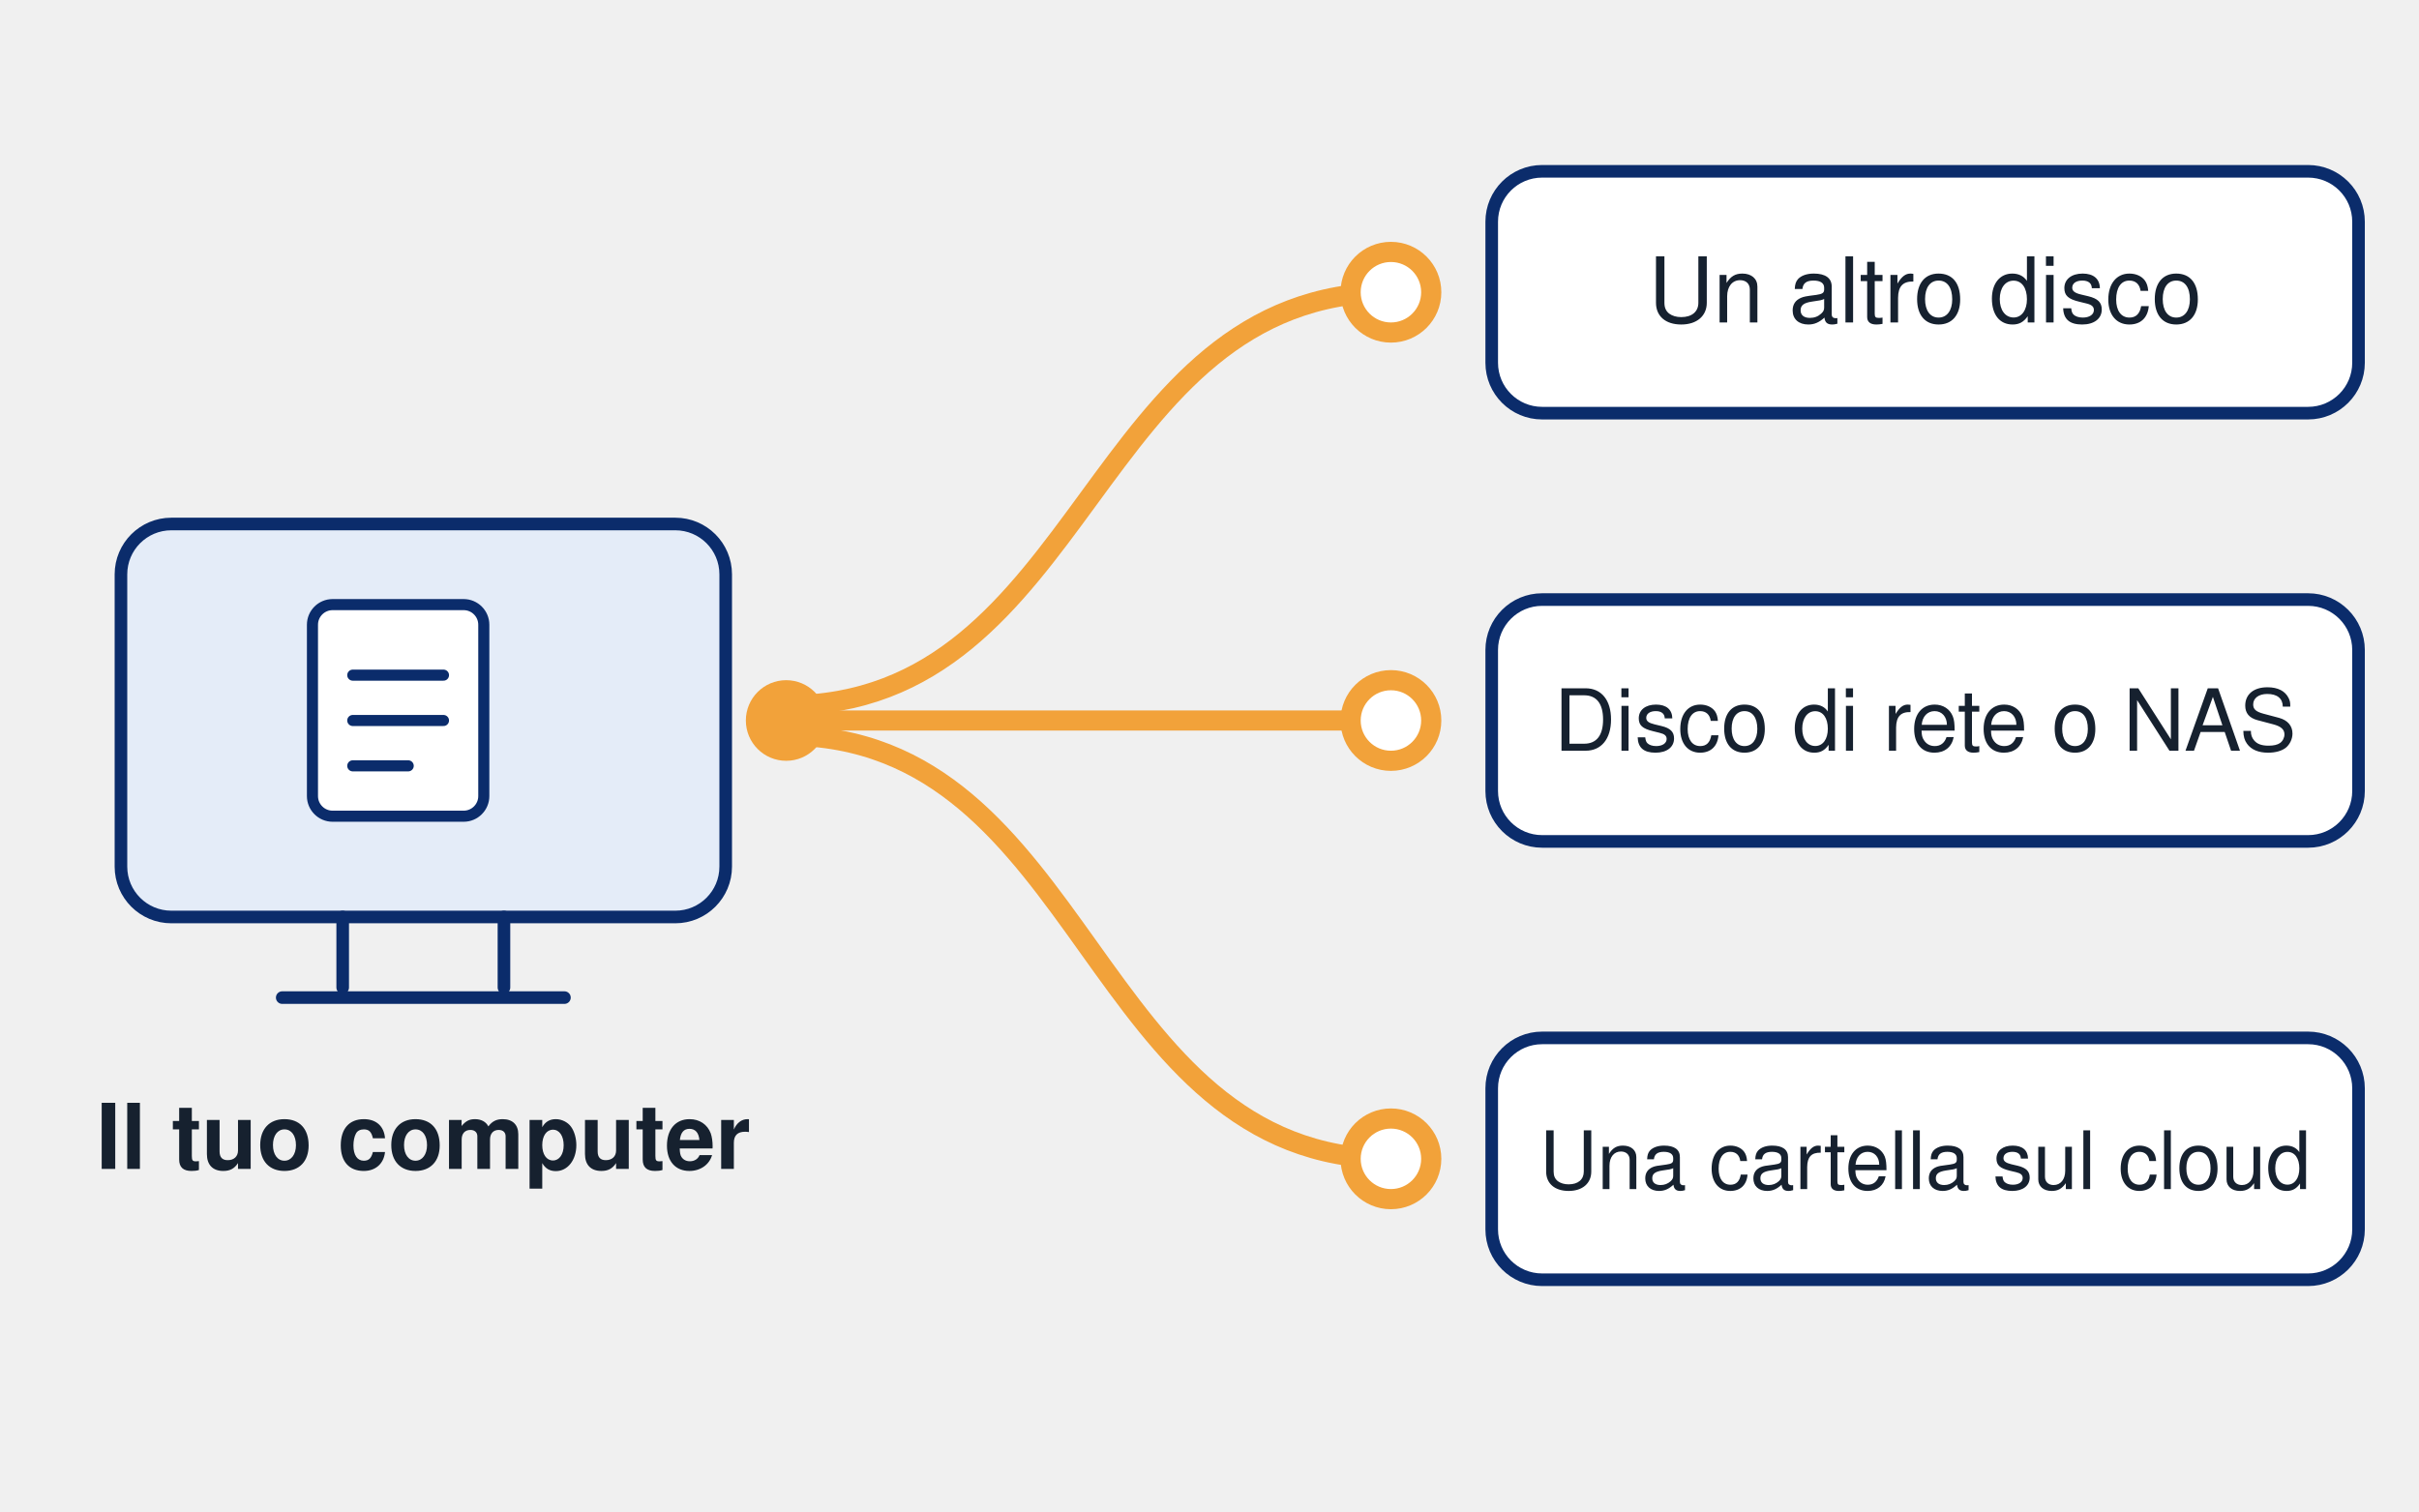
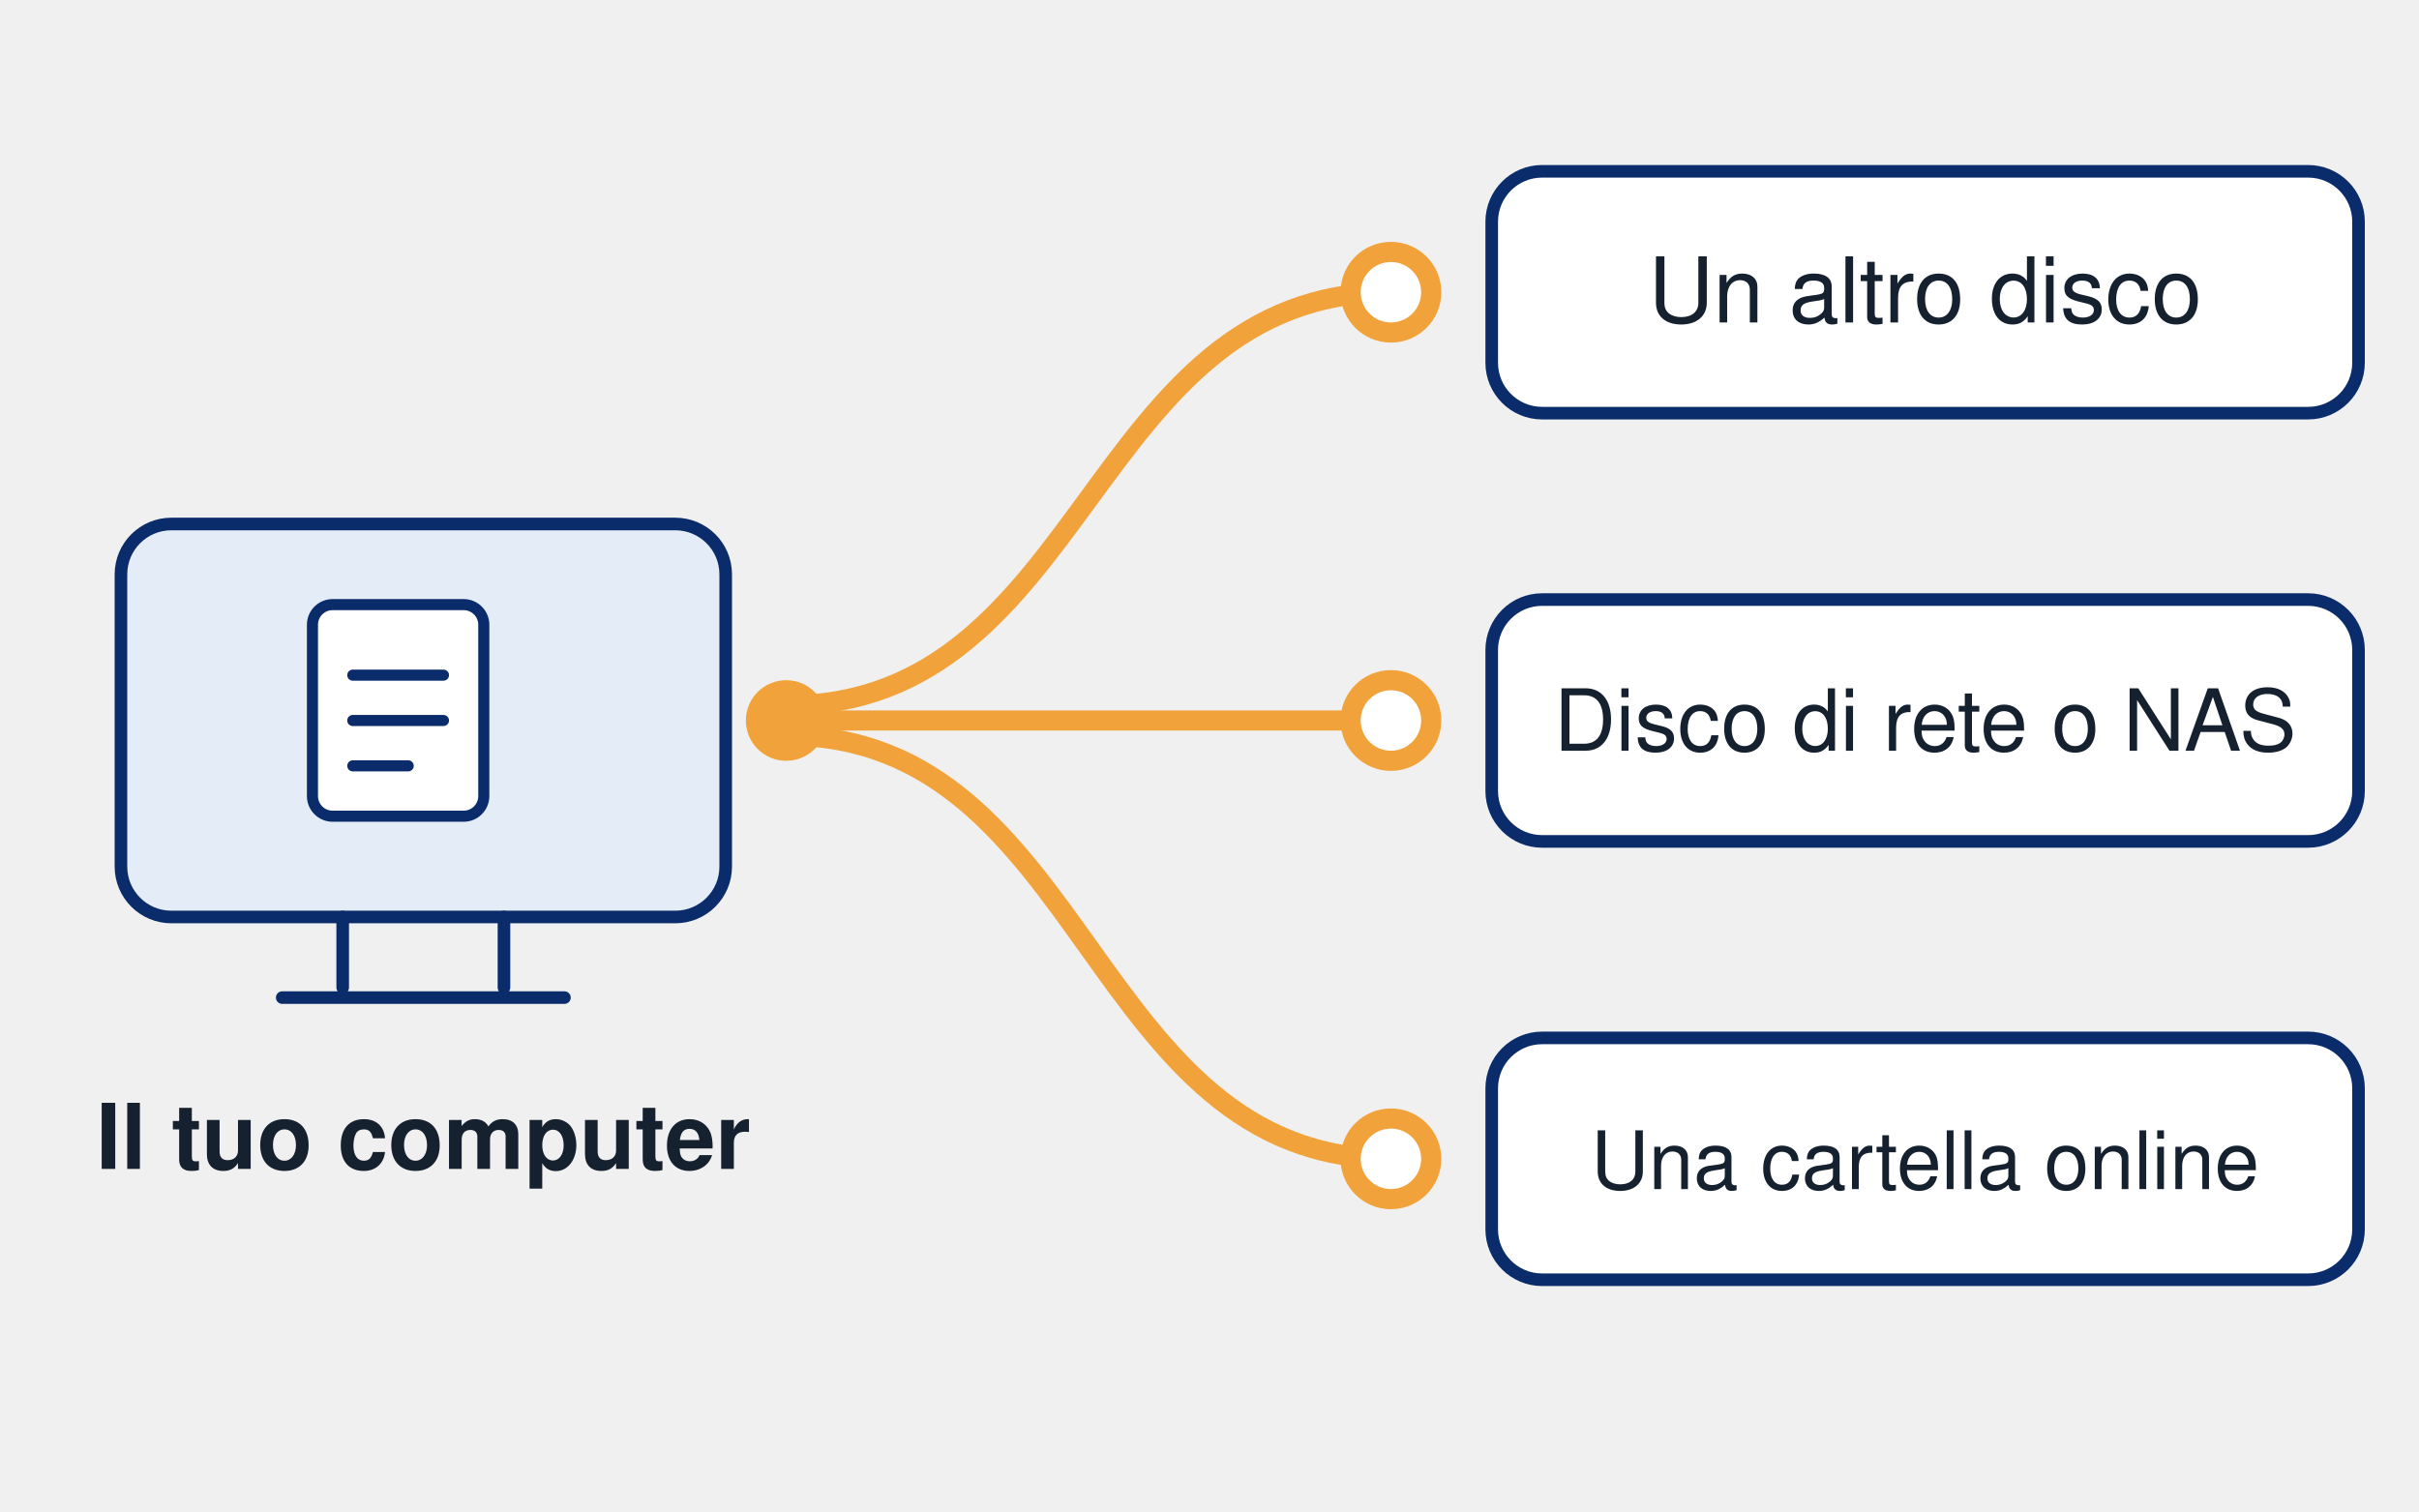
<svg xmlns="http://www.w3.org/2000/svg" viewBox="0 0 480 300" width="480" height="300" role="img" aria-labelledby="t">
  <g font-family="Segoe UI, Helvetica, Arial, sans-serif">
    <g transform="translate(24 104)">
      <rect width="120" height="78" rx="10" fill="#E4ECF8" stroke="#0B2C6B" stroke-width="2.5" />
      <path d="M44 78v14M76 78v14M32 94h56" stroke="#0B2C6B" stroke-width="2.5" stroke-linecap="round" />
      <rect x="38" y="16" width="34" height="42" rx="4" fill="#FFFFFF" stroke="#0B2C6B" stroke-width="2.2" />
      <path d="M46 30h18M46 39h18M46 48h11" stroke="#0B2C6B" stroke-width="2.2" stroke-linecap="round" />
    </g>
    <text x="84" y="232" text-anchor="middle" font-size="18" font-weight="700" fill="#16212F">Il tuo computer</text>
    <path d="M156 140C216 140 216 58 276 58" fill="none" stroke="#F2A23A" stroke-width="4" stroke-linecap="round" />
    <path d="M156 143H276" fill="none" stroke="#F2A23A" stroke-width="4" stroke-linecap="round" />
    <path d="M156 146C216 146 216 230 276 230" fill="none" stroke="#F2A23A" stroke-width="4" stroke-linecap="round" />
    <circle cx="156" cy="143" r="8" fill="#F2A23A" />
    <circle cx="276" cy="58" r="8" fill="#FFFFFF" stroke="#F2A23A" stroke-width="4" />
    <rect x="296" y="34" width="172" height="48" rx="10" fill="#FFFFFF" stroke="#0B2C6B" stroke-width="2.5" />
    <text x="382" y="64" text-anchor="middle" font-size="18" fill="#16212F">Un altro disco</text>
    <circle cx="276" cy="143" r="8" fill="#FFFFFF" stroke="#F2A23A" stroke-width="4" />
    <rect x="296" y="119" width="172" height="48" rx="10" fill="#FFFFFF" stroke="#0B2C6B" stroke-width="2.5" />
    <text x="382" y="149" text-anchor="middle" font-size="17" fill="#16212F">Disco di rete o NAS</text>
    <circle cx="276" cy="230" r="8" fill="#FFFFFF" stroke="#F2A23A" stroke-width="4" />
    <rect x="296" y="206" width="172" height="48" rx="10" fill="#FFFFFF" stroke="#0B2C6B" stroke-width="2.5" />
-     <text x="382" y="236" text-anchor="middle" font-size="16" fill="#16212F">Una cartella sul cloud</text>
+     <text x="382" y="236" text-anchor="middle" font-size="16" fill="#16212F">Una cartella online</text>
  </g>
</svg>
